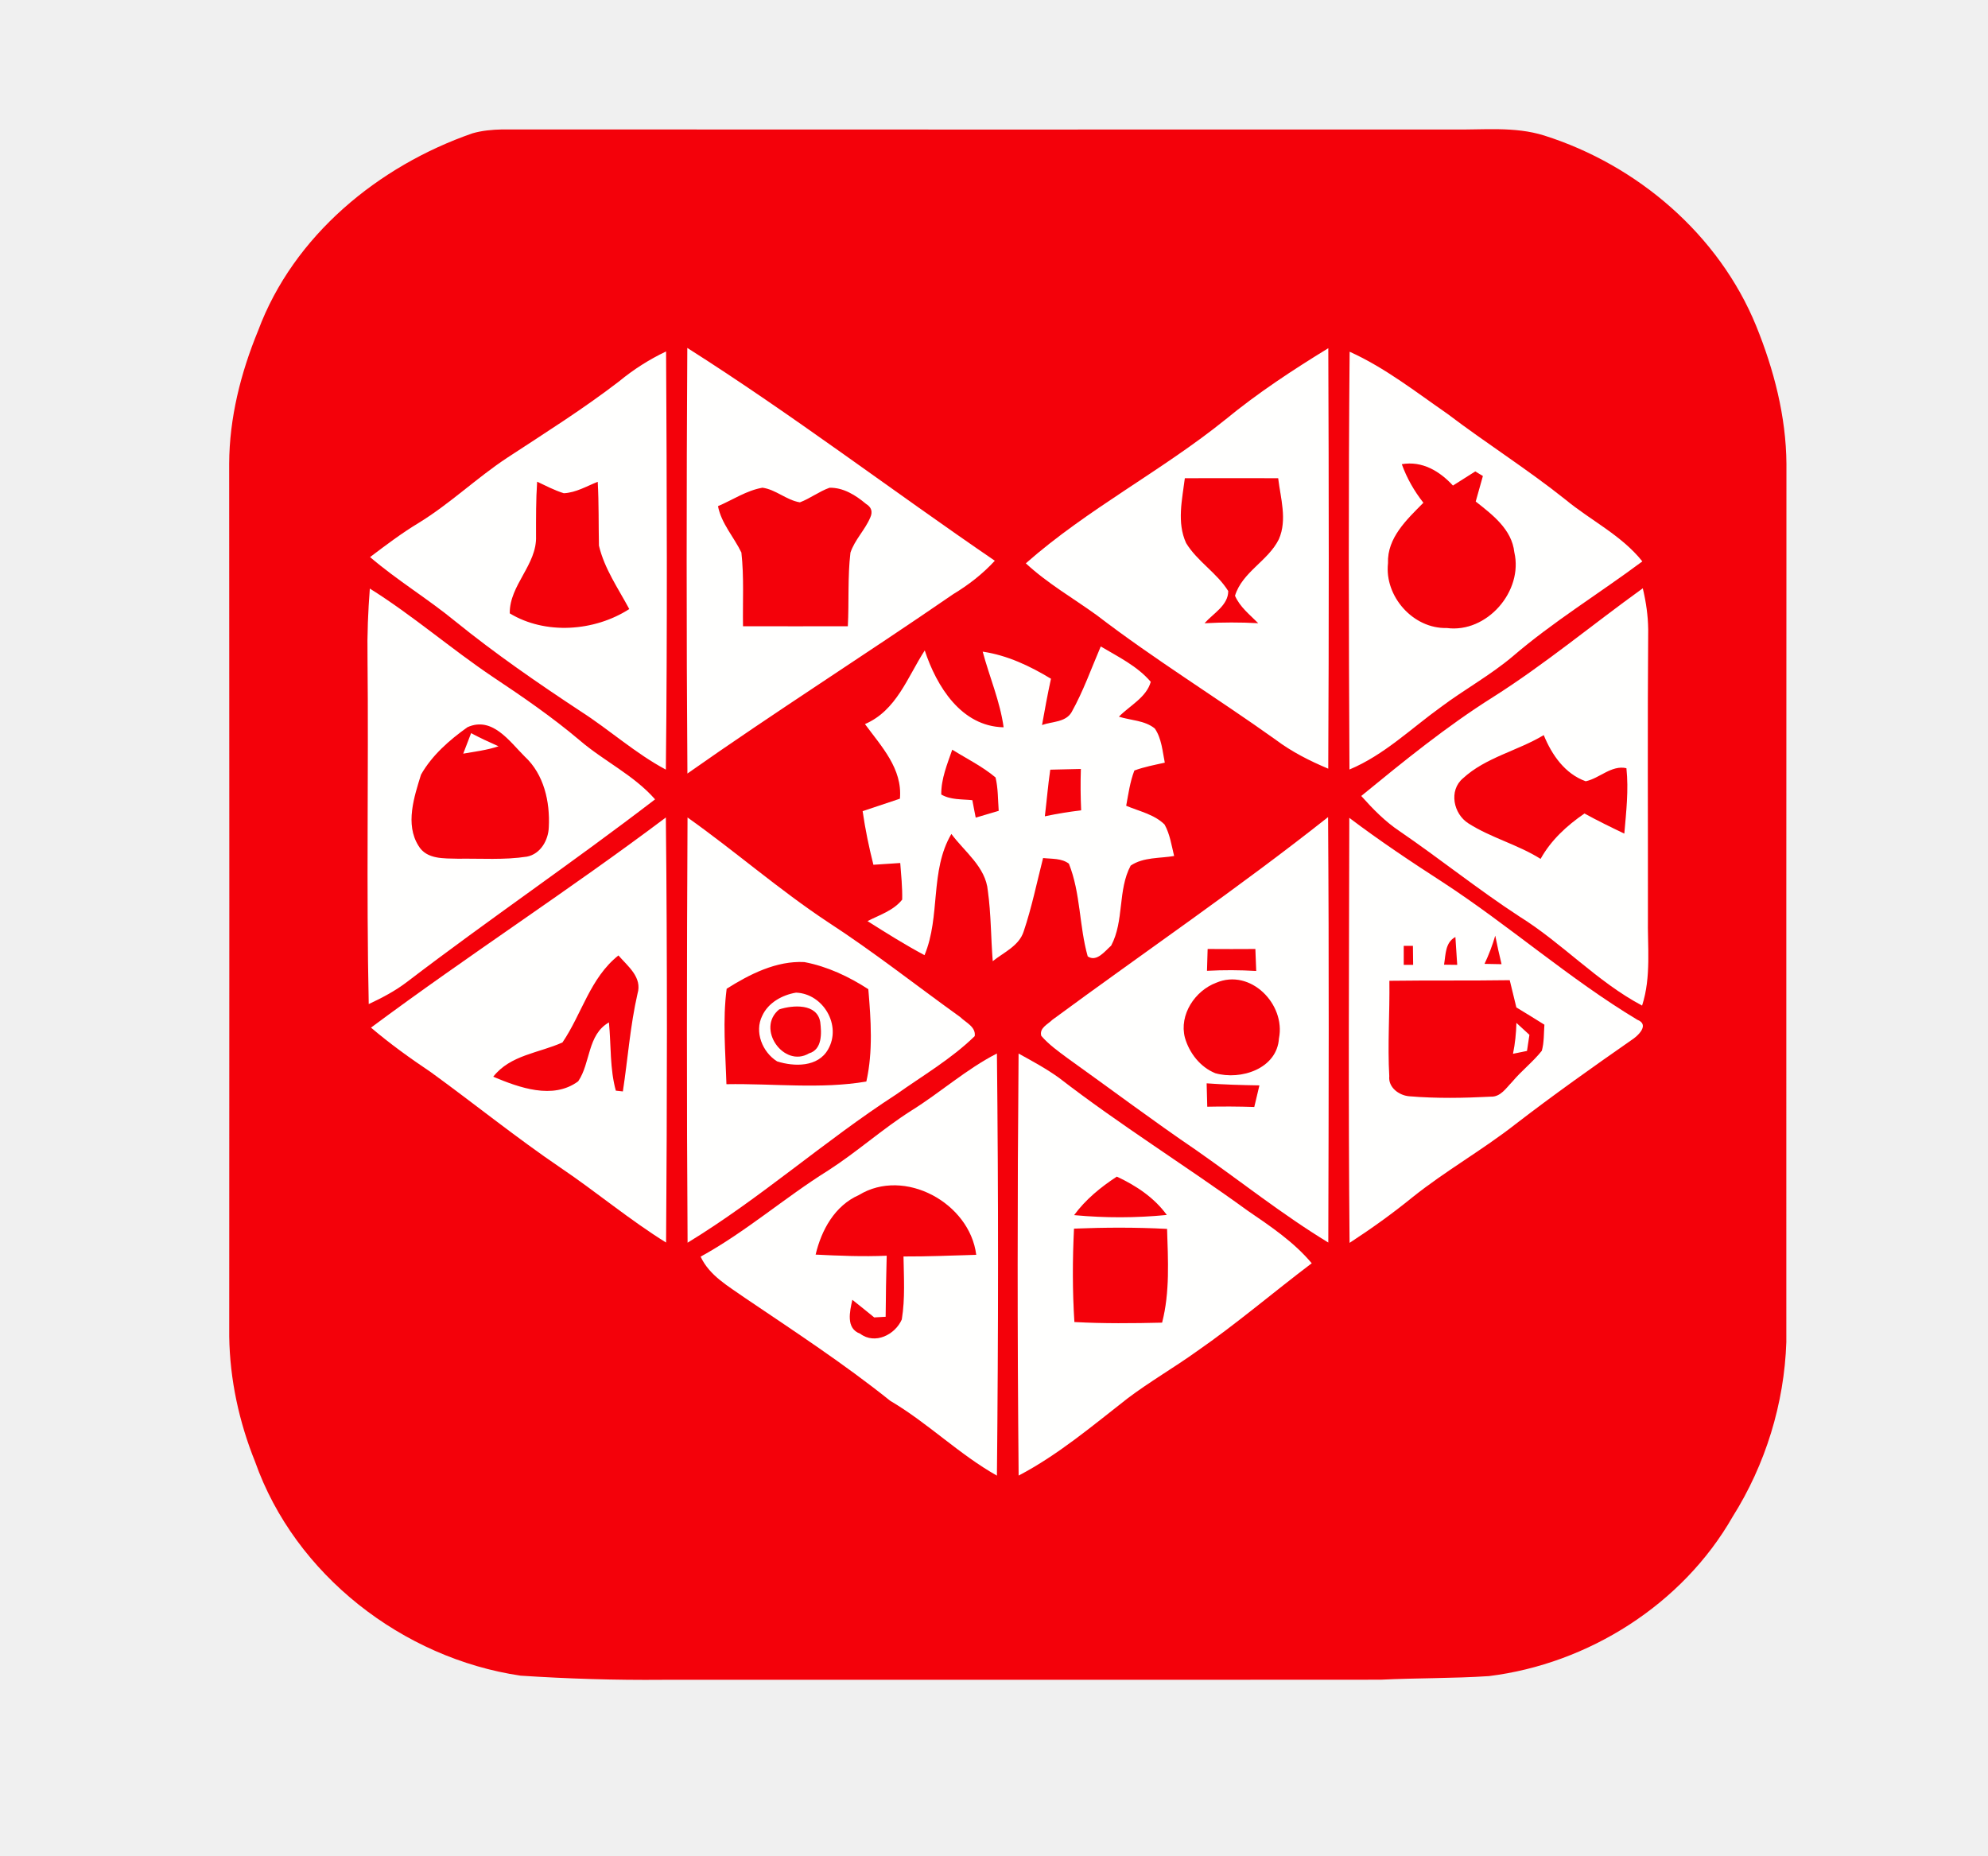
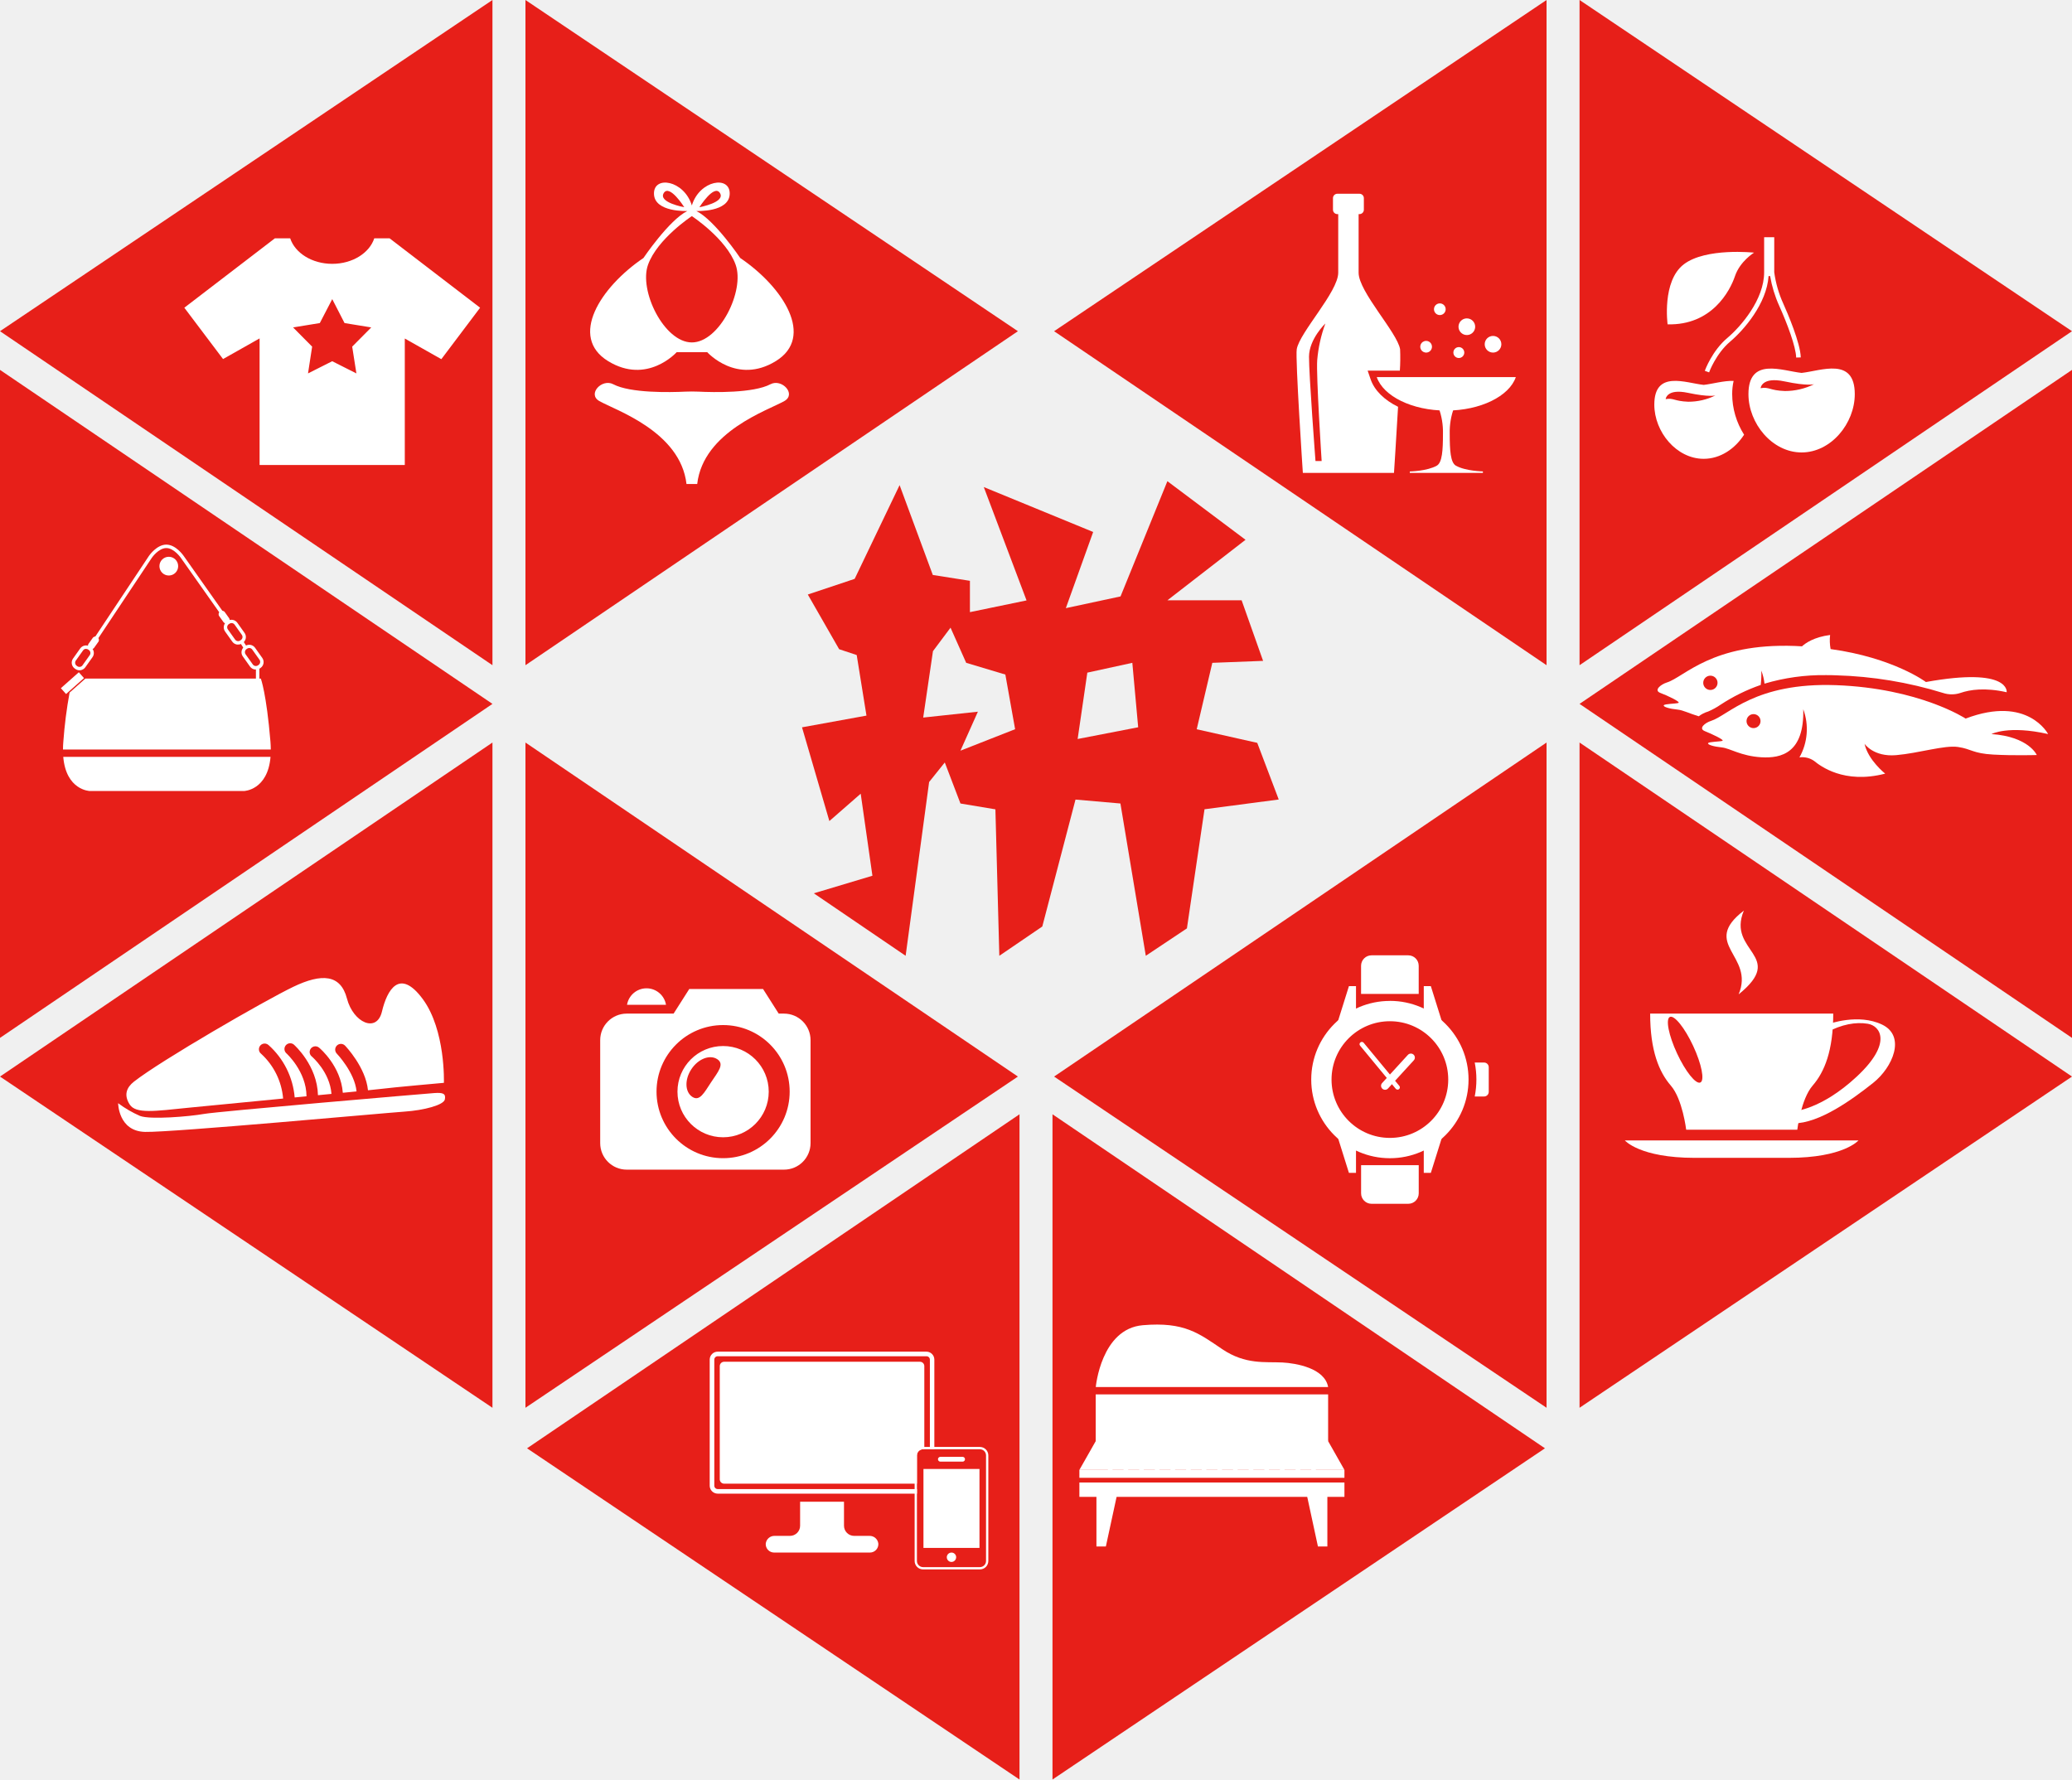
- <svg xmlns="http://www.w3.org/2000/svg" width="480" height="448" viewBox="0 0 360 336">
-   <g fill="#fffffe">
-     <path d="M124.46 63c19.07 12.1 37.05 25.81 55.69 38.54-2.19 2.39-4.77 4.39-7.54 6.06-15.94 10.98-32.3 21.33-48.13 32.48-.19-25.69-.17-51.38-.02-77.08m5.56 28.66c.62 3.17 2.88 5.57 4.24 8.4.49 4.42.22 8.89.29 13.34 6.33.02 12.66.01 18.98 0 .23-4.44-.05-8.9.47-13.32.78-2.34 2.64-4.11 3.59-6.36.48-1.05.22-1.87-.78-2.48-1.84-1.55-4.1-2.98-6.6-2.91-1.88.67-3.49 1.93-5.36 2.64-2.44-.4-4.35-2.32-6.78-2.65-2.89.5-5.39 2.21-8.05 3.34zm91.94-15.73c5.83-4.79 12.15-8.94 18.58-12.88.1 25.38.12 50.77-.01 76.15-3.36-1.41-6.64-3.07-9.56-5.27-10.7-7.64-21.93-14.52-32.37-22.53-4.29-3.1-8.93-5.76-12.84-9.39 11.2-9.87 24.61-16.72 36.2-26.08m-7.4 10.67c-.48 3.87-1.48 8.01.23 11.74 2.02 3.32 5.57 5.38 7.63 8.69 0 2.6-2.73 4.06-4.29 5.83 3.23-.18 6.47-.18 9.71-.01-1.52-1.54-3.32-2.93-4.2-4.97 1.32-4.31 6-6.29 7.94-10.23 1.55-3.53.31-7.41-.12-11.05-5.63-.01-11.27-.02-16.9 0zM112.12 69.05a40.82 40.82 0 0 1 8.5-5.41c.14 25.24.24 50.49-.04 75.73-5.51-2.94-10.15-7.16-15.39-10.53-7.8-5.14-15.49-10.45-22.75-16.33-4.98-4.09-10.53-7.43-15.43-11.63 2.86-2.16 5.72-4.33 8.79-6.18 5.67-3.47 10.48-8.13 16.02-11.79 6.85-4.49 13.8-8.86 20.3-13.86M97.27 87.23c-.22 3.28-.2 6.57-.2 9.86.19 5.18-4.82 8.84-4.76 13.98 6.47 3.92 15.36 3.27 21.64-.78-1.99-3.72-4.51-7.31-5.49-11.48-.08-3.85-.01-7.71-.22-11.56-2 .79-3.95 1.97-6.14 2.07-1.69-.52-3.25-1.35-4.83-2.09zM244.4 63.69c6.42 2.9 11.98 7.28 17.73 11.26 7.02 5.33 14.48 10.03 21.37 15.53 4.59 3.79 10.14 6.45 13.91 11.18-7.79 5.81-16.13 10.89-23.52 17.24-4.04 3.4-8.7 5.95-12.92 9.11-5.44 3.91-10.33 8.72-16.6 11.34-.14-25.22-.2-50.44.03-75.66m9.45 20.37c.91 2.53 2.25 4.87 3.91 6.98-2.97 3.01-6.59 6.34-6.41 10.95-.67 5.99 4.55 11.89 10.62 11.73 7.27.98 13.91-6.65 12.25-13.72-.45-4.15-3.96-6.79-6.99-9.18.42-1.54.87-3.08 1.3-4.62-.34-.21-1.03-.62-1.38-.83-1.35.85-2.7 1.71-4.04 2.56-2.41-2.61-5.57-4.51-9.26-3.87zM66.97 106.58c7.76 4.85 14.7 10.91 22.31 16.02 5.38 3.58 10.71 7.25 15.66 11.43 4.4 3.79 9.81 6.3 13.69 10.72-14.74 11.32-30.12 21.76-44.89 33.04-2.14 1.64-4.53 2.9-6.97 4.04-.45-20.94-.01-41.89-.22-62.83-.07-4.15.1-8.29.42-12.42m17.68 25.11c-3.25 2.31-6.43 5.09-8.41 8.59-1.25 4.03-2.9 8.98-.46 12.87 1.48 2.52 4.64 2.27 7.15 2.35 4.16-.06 8.38.26 12.51-.38 2.46-.49 3.87-3 3.94-5.36.23-4.57-.87-9.53-4.35-12.75-2.76-2.74-5.88-7.35-10.38-5.32zm185.69-5.44c9.46-5.99 18.07-13.19 27.15-19.72.58 2.44.95 4.93.98 7.45-.14 17.34-.03 34.68-.05 52.02-.1 5.37.63 10.89-1.06 16.1-8.16-4.33-14.43-11.29-22.24-16.15-7.43-4.85-14.35-10.42-21.67-15.43-2.63-1.75-4.85-4.03-6.95-6.38 7.69-6.29 15.42-12.59 23.84-17.89m-5.41 14.69c-2.62 2.2-1.74 6.44.98 8.16 4.1 2.62 8.94 3.83 13.07 6.43 1.89-3.4 4.77-6.04 7.95-8.22 2.36 1.3 4.78 2.48 7.21 3.64.34-3.93.8-7.9.38-11.84-2.72-.6-4.84 1.83-7.37 2.37-3.78-1.36-6.14-4.79-7.6-8.36-4.74 2.86-10.49 4.02-14.62 7.82zm-65.6-23.88c3.18 1.89 6.62 3.55 9.06 6.41-.79 2.83-3.81 4.31-5.77 6.31 2.15.68 4.69.66 6.5 2.14 1.24 1.8 1.39 4.1 1.81 6.19-1.85.41-3.72.76-5.51 1.42-.79 2.05-1.08 4.23-1.48 6.38 2.35 1 5.08 1.55 6.95 3.4.97 1.75 1.26 3.77 1.73 5.7-2.63.45-5.58.19-7.87 1.74-2.37 4.44-1.15 10.01-3.53 14.49-1.11.97-2.63 3.05-4.25 1.95-1.56-5.51-1.27-11.43-3.41-16.79-1.33-1.01-3.11-.84-4.67-1.02-1.13 4.43-2.05 8.94-3.51 13.28-.84 2.64-3.61 3.79-5.61 5.4-.34-4.26-.3-8.54-.89-12.78-.4-4.3-4.2-7.02-6.6-10.26-3.93 6.68-1.92 14.9-4.86 21.95-3.55-1.89-6.94-4.03-10.33-6.17 2.18-1.12 4.72-1.91 6.28-3.89.05-2.22-.18-4.43-.35-6.63-1.63.1-3.25.21-4.86.32-.81-3.2-1.48-6.44-1.95-9.71 2.25-.76 4.5-1.51 6.75-2.26.49-5.44-3.36-9.46-6.33-13.51 5.73-2.46 7.69-8.5 10.83-13.34 2.14 6.49 6.61 13.77 14.28 13.92-.65-4.72-2.57-9.12-3.79-13.7 4.46.66 8.54 2.59 12.37 4.91-.61 2.78-1.12 5.58-1.62 8.38 1.79-.65 4.27-.47 5.35-2.33 2.12-3.79 3.57-7.91 5.28-11.9m-28.88 26.81c1.69 1 3.74.83 5.63 1.03.21 1.05.39 2.11.61 3.16l4.16-1.23c-.15-2.01-.1-4.07-.57-6.04-2.39-2.01-5.21-3.39-7.84-5.03-.91 2.63-2.02 5.28-1.99 8.11m19.74-4.49c-.41 2.81-.64 5.63-.98 8.44 2.17-.46 4.36-.82 6.57-1.08-.11-2.5-.13-5-.05-7.49-1.85.05-3.7.09-5.54.13z" />
-     <path d="M85.31 132.76c1.62.87 3.29 1.63 4.97 2.38-2.07.71-4.26.95-6.4 1.34.47-1.24.95-2.48 1.43-3.72zm-18.13 53.33c17.53-13.05 35.93-24.91 53.4-38.06.27 25.66.23 51.33.04 76.98-6.64-4.12-12.62-9.16-19.09-13.53-8.07-5.48-15.66-11.63-23.56-17.36-3.73-2.5-7.37-5.12-10.79-8.03m34.68 2.68c-4.25 1.93-9.44 2.25-12.54 6.21 4.71 1.97 10.8 4.21 15.38.83 2.27-3.32 1.64-8.43 5.57-10.67.41 4.12.14 8.34 1.25 12.36.32.03.95.11 1.27.14.9-5.88 1.32-11.85 2.65-17.68.9-2.98-1.74-4.97-3.45-6.94-5.12 4.06-6.62 10.59-10.13 15.75zm22.64-40.74c8.62 6.11 16.6 13.11 25.43 18.95 8.25 5.36 15.97 11.46 23.96 17.2 1 .99 2.86 1.76 2.62 3.45-4.23 4.13-9.4 7.14-14.21 10.55-12.98 8.4-24.57 18.81-37.79 26.86-.17-25.67-.14-51.34-.01-77.01m7.09 31.02c-.75 5.73-.21 11.53-.04 17.28 8.43-.15 17 .93 25.33-.48 1.23-5.44.83-11.2.36-16.72-3.51-2.28-7.45-4.13-11.59-4.91-5.06-.26-9.9 2.2-14.06 4.83zm58.98 5.62c16.63-12.25 33.73-23.88 49.93-36.71.18 25.68.11 51.37.04 77.05-8.32-5.06-15.93-11.14-23.9-16.71-7.9-5.37-15.53-11.11-23.3-16.66-1.68-1.25-3.41-2.47-4.78-4.06-.4-1.43 1.18-2.08 2.01-2.91m28.12-12.82c-.05 1.31-.09 2.63-.12 3.95 2.97-.16 5.94-.15 8.91.03-.04-1.33-.1-2.66-.15-3.98-2.88.02-5.76.02-8.64 0m1.56 6.11c-3.85 1.44-6.75 5.79-5.68 9.94.8 2.79 2.77 5.33 5.5 6.44 4.61 1.32 11.18-.8 11.53-6.3 1.25-6.17-5.14-12.72-11.35-10.08m-1.74 18.22c.03 1.41.06 2.82.11 4.23 2.83-.06 5.67-.05 8.51.05.3-1.31.62-2.61.93-3.91-3.19-.05-6.37-.14-9.55-.37zm25.83-48.08c5.47 4.13 11.17 7.94 16.93 11.66 12.05 7.86 22.88 17.47 35.22 24.9 2.33.9.09 2.98-1.13 3.74-7.05 4.91-14.06 9.89-20.87 15.13-6.03 4.73-12.74 8.5-18.72 13.29-3.64 2.96-7.45 5.69-11.38 8.25-.25-25.66-.1-51.32-.05-76.97m17.16 26.59c.6.01 1.79.02 2.38.03-.1-1.68-.21-3.37-.33-5.04-1.87 1-1.74 3.21-2.05 5.01m7.33-.15c.77.02 2.31.04 3.08.06-.42-1.72-.8-3.43-1.14-5.16-.51 1.75-1.16 3.46-1.94 5.1m-14.63-3.26v3.44h1.7c-.02-1.15-.04-2.3-.04-3.44h-1.66m-2.6 6.33c.08 5.76-.34 11.52-.02 17.27-.22 2.04 1.79 3.51 3.65 3.64 4.89.41 9.82.32 14.71.07 1.8.08 2.8-1.57 3.91-2.7 1.66-1.99 3.74-3.58 5.35-5.61.43-1.54.35-3.15.47-4.72-1.69-1.06-3.38-2.1-5.08-3.13-.41-1.64-.81-3.29-1.2-4.93-7.26.11-14.53.01-21.79.11z" />
-     <path d="M144.15 179.75c4.93.18 8.31 5.95 5.8 10.29-1.82 3.23-6.14 3.15-9.23 2.16-2.66-1.66-4.15-5.34-2.69-8.26 1.09-2.38 3.63-3.77 6.12-4.19m-3.05 3.04c-4.25 3.47.85 10.66 5.4 7.96 2.42-.7 2.29-3.68 2.03-5.69-.59-3.39-4.95-3.07-7.43-2.27zm132.88 8.04c.38-1.84.57-3.72.62-5.6l2.36 2.16c-.15.97-.3 1.95-.44 2.92-.63.13-1.9.39-2.54.52zm-108.99 10.31c5.3-3.29 9.97-7.52 15.54-10.37.28 25.48.26 50.97 0 76.45-6.88-3.88-12.51-9.54-19.32-13.55-8.4-6.73-17.4-12.61-26.3-18.63-2.98-2.11-6.44-4.02-8.04-7.48 8.18-4.48 15.22-10.69 23.11-15.61 5.2-3.34 9.8-7.5 15.01-10.81m-9.46 15.27c-4.37 1.93-6.77 6.32-7.83 10.78 4.28.21 8.58.39 12.87.2-.11 3.69-.15 7.37-.19 11.06l-2.07.12c-1.31-1.07-2.63-2.14-3.96-3.19-.45 2.06-1.23 5.18 1.41 6.13 2.66 2.03 6.33.2 7.54-2.57.62-3.77.37-7.61.31-11.41 4.39.02 8.78-.18 13.17-.3-1.17-9.38-12.99-15.88-21.25-10.82zm28.92-25.63c2.5 1.38 5.03 2.74 7.35 4.42 11.01 8.51 22.85 15.84 34.1 24.01 4.15 2.84 8.38 5.66 11.64 9.55-6.97 5.27-13.61 10.96-20.8 15.94-4.11 2.95-8.51 5.48-12.55 8.53-6.36 4.96-12.56 10.22-19.73 13.98-.24-25.47-.23-50.96-.01-76.43m17.79 22.29c-2.92 1.91-5.65 4.14-7.73 6.97 5.58.53 11.2.52 16.78-.03-2.3-3.16-5.56-5.31-9.05-6.94m-7.75 9.42c-.28 5.64-.29 11.28.07 16.91 5.29.29 10.58.24 15.88.11 1.43-5.56 1.07-11.3.9-16.97-5.61-.3-11.24-.28-16.85-.05z" />
-   </g>
-   <g fill="#f4010a">
-     <path d="M85.57 24.14c1.74-.5 3.56-.66 5.36-.7 57.36.04 114.71.01 172.07.01 5.54.1 11.25-.6 16.63 1.09 16.88 5.34 31.63 17.95 38.38 34.46 3.22 7.93 5.42 16.39 5.49 24.98-.04 53.02-.01 106.03-.02 159.05-.37 11.14-3.78 22.2-9.73 31.64-9.06 15.85-26.1 26.63-44.14 28.85-6.53.43-13.08.33-19.61.65-43.33.04-86.66-.01-130 .02-8.58.08-17.17-.19-25.73-.75-21.33-3.15-40.85-18.25-48.08-38.75-2.9-7.19-4.57-14.9-4.68-22.66.02-52.68.03-105.37-.01-158.05.03-8.29 2.1-16.47 5.24-24.1 6.41-17.22 21.79-29.83 38.83-35.74M124.46 63c-.15 25.7-.17 51.39.02 77.08 15.83-11.15 32.19-21.5 48.13-32.48 2.77-1.67 5.35-3.67 7.54-6.06C161.51 88.81 143.53 75.1 124.46 63m97.5 12.93c-11.59 9.36-25 16.21-36.2 26.08 3.91 3.63 8.55 6.29 12.84 9.39 10.44 8.01 21.67 14.89 32.37 22.53 2.92 2.2 6.2 3.86 9.56 5.27.13-25.38.11-50.77.01-76.15-6.43 3.94-12.75 8.09-18.58 12.88m-109.84-6.88c-6.5 5-13.45 9.37-20.3 13.86-5.54 3.66-10.35 8.32-16.02 11.79-3.07 1.85-5.93 4.02-8.79 6.18 4.9 4.2 10.45 7.54 15.43 11.63 7.26 5.88 14.95 11.19 22.75 16.33 5.24 3.37 9.88 7.59 15.39 10.53.28-25.24.18-50.49.04-75.73a40.82 40.82 0 0 0-8.5 5.41m132.28-5.36c-.23 25.22-.17 50.44-.03 75.66 6.27-2.62 11.16-7.43 16.6-11.34 4.22-3.16 8.88-5.71 12.92-9.11 7.39-6.35 15.73-11.43 23.52-17.24-3.77-4.73-9.32-7.39-13.91-11.18-6.89-5.5-14.35-10.2-21.37-15.53-5.75-3.98-11.31-8.36-17.73-11.26M66.97 106.58c-.32 4.13-.49 8.27-.42 12.42.21 20.94-.23 41.89.22 62.83 2.44-1.14 4.83-2.4 6.97-4.04 14.77-11.28 30.15-21.72 44.89-33.04-3.88-4.42-9.29-6.93-13.69-10.72-4.95-4.18-10.28-7.85-15.66-11.43-7.61-5.11-14.55-11.17-22.31-16.02m203.37 19.67c-8.42 5.3-16.15 11.6-23.84 17.89 2.1 2.35 4.32 4.63 6.95 6.38 7.32 5.01 14.24 10.58 21.67 15.43 7.81 4.86 14.08 11.82 22.24 16.15 1.69-5.21.96-10.73 1.06-16.1.02-17.34-.09-34.68.05-52.02-.03-2.52-.4-5.01-.98-7.45-9.08 6.53-17.69 13.73-27.15 19.72m-71.01-9.19c-1.71 3.99-3.16 8.11-5.28 11.9-1.08 1.86-3.56 1.68-5.35 2.33.5-2.8 1.01-5.6 1.62-8.38-3.83-2.32-7.91-4.25-12.37-4.91 1.22 4.58 3.14 8.98 3.79 13.7-7.67-.15-12.14-7.43-14.28-13.92-3.14 4.84-5.1 10.88-10.83 13.34 2.97 4.05 6.82 8.07 6.33 13.51-2.25.75-4.5 1.5-6.75 2.26.47 3.27 1.14 6.51 1.95 9.71 1.61-.11 3.23-.22 4.86-.32.17 2.2.4 4.41.35 6.63-1.56 1.98-4.1 2.77-6.28 3.89 3.39 2.14 6.78 4.28 10.33 6.17 2.94-7.05.93-15.27 4.86-21.95 2.4 3.24 6.2 5.96 6.6 10.26.59 4.24.55 8.52.89 12.78 2-1.61 4.77-2.76 5.61-5.4 1.46-4.34 2.38-8.85 3.51-13.28 1.56.18 3.34.01 4.67 1.02 2.14 5.36 1.85 11.28 3.41 16.79 1.62 1.1 3.14-.98 4.25-1.95 2.38-4.48 1.16-10.05 3.53-14.49 2.29-1.55 5.24-1.29 7.87-1.74-.47-1.93-.76-3.95-1.73-5.7-1.87-1.85-4.6-2.4-6.95-3.4.4-2.15.69-4.33 1.48-6.38 1.79-.66 3.66-1.01 5.51-1.42-.42-2.09-.57-4.39-1.81-6.19-1.81-1.48-4.35-1.46-6.5-2.14 1.96-2 4.98-3.48 5.77-6.31-2.44-2.86-5.88-4.52-9.06-6.41M67.18 186.09c3.42 2.91 7.06 5.53 10.79 8.03 7.9 5.73 15.49 11.88 23.56 17.36 6.47 4.37 12.45 9.41 19.09 13.53.19-25.65.23-51.32-.04-76.98-17.47 13.15-35.87 25.01-53.4 38.06m57.32-38.06c-.13 25.67-.16 51.34.01 77.01 13.22-8.05 24.81-18.46 37.79-26.86 4.81-3.41 9.98-6.42 14.21-10.55.24-1.69-1.62-2.46-2.62-3.45-7.99-5.74-15.71-11.84-23.96-17.2-8.83-5.84-16.81-12.84-25.43-18.95m66.07 36.64c-.83.83-2.41 1.48-2.01 2.91 1.37 1.59 3.1 2.81 4.78 4.06 7.77 5.55 15.4 11.29 23.3 16.66 7.97 5.57 15.58 11.65 23.9 16.71.07-25.68.14-51.37-.04-77.05-16.2 12.83-33.3 24.46-49.93 36.71m53.77-36.57c-.05 25.65-.2 51.31.05 76.97 3.93-2.56 7.74-5.29 11.38-8.25 5.98-4.79 12.69-8.56 18.72-13.29 6.81-5.24 13.82-10.22 20.87-15.13 1.22-.76 3.46-2.84 1.13-3.74-12.34-7.43-23.17-17.04-35.22-24.9-5.76-3.72-11.46-7.53-16.93-11.66m-79.35 53.04c-5.21 3.31-9.81 7.47-15.01 10.81-7.89 4.92-14.93 11.13-23.11 15.61 1.6 3.46 5.06 5.37 8.04 7.48 8.9 6.02 17.9 11.9 26.3 18.63 6.81 4.01 12.44 9.67 19.32 13.55.26-25.48.28-50.97 0-76.45-5.57 2.85-10.24 7.08-15.54 10.37m19.46-10.36c-.22 25.47-.23 50.96.01 76.43 7.17-3.76 13.37-9.02 19.73-13.98 4.04-3.05 8.44-5.58 12.55-8.53 7.19-4.98 13.83-10.67 20.8-15.94-3.26-3.89-7.49-6.71-11.64-9.55-11.25-8.17-23.09-15.5-34.1-24.01-2.32-1.68-4.85-3.04-7.35-4.42z" />
-     <path d="M253.85 84.06c3.69-.64 6.85 1.26 9.26 3.87 1.34-.85 2.69-1.71 4.04-2.56.35.21 1.04.62 1.38.83-.43 1.54-.88 3.08-1.3 4.62 3.03 2.39 6.54 5.03 6.99 9.18 1.66 7.07-4.98 14.7-12.25 13.72-6.07.16-11.29-5.74-10.62-11.73-.18-4.61 3.44-7.94 6.41-10.95-1.66-2.11-3-4.45-3.91-6.98zm-39.29 2.54c5.63-.02 11.27-.01 16.9 0 .43 3.64 1.67 7.52.12 11.05-1.94 3.94-6.62 5.92-7.94 10.23.88 2.04 2.68 3.43 4.2 4.97-3.24-.17-6.48-.17-9.71.01 1.56-1.77 4.29-3.23 4.29-5.83-2.06-3.31-5.61-5.37-7.63-8.69-1.71-3.73-.71-7.87-.23-11.74zm-117.29.63c1.58.74 3.14 1.57 4.83 2.09 2.19-.1 4.14-1.28 6.14-2.07.21 3.85.14 7.71.22 11.56.98 4.17 3.5 7.76 5.49 11.48-6.28 4.05-15.17 4.7-21.64.78-.06-5.14 4.95-8.8 4.76-13.98 0-3.29-.02-6.58.2-9.86zm32.75 4.43c2.66-1.13 5.16-2.84 8.05-3.34 2.43.33 4.34 2.25 6.78 2.65 1.87-.71 3.48-1.97 5.36-2.64 2.5-.07 4.76 1.36 6.6 2.91 1 .61 1.26 1.43.78 2.48-.95 2.25-2.81 4.02-3.59 6.36-.52 4.42-.24 8.88-.47 13.32-6.32.01-12.65.02-18.98 0-.07-4.45.2-8.92-.29-13.34-1.36-2.83-3.62-5.23-4.24-8.4zm-45.37 40.03c4.5-2.03 7.62 2.58 10.38 5.32 3.48 3.22 4.58 8.18 4.35 12.75-.07 2.36-1.48 4.87-3.94 5.36-4.13.64-8.35.32-12.51.38-2.51-.08-5.67.17-7.15-2.35-2.44-3.89-.79-8.84.46-12.87 1.98-3.5 5.16-6.28 8.41-8.59m.66 1.07c-.48 1.24-.96 2.48-1.43 3.72 2.14-.39 4.33-.63 6.4-1.34-1.68-.75-3.35-1.51-4.97-2.38zm179.62 8.18c4.13-3.8 9.88-4.96 14.62-7.82 1.46 3.57 3.82 7 7.6 8.36 2.53-.54 4.65-2.97 7.37-2.37.42 3.94-.04 7.91-.38 11.84-2.43-1.16-4.85-2.34-7.21-3.64-3.18 2.18-6.06 4.82-7.95 8.22-4.13-2.6-8.97-3.81-13.07-6.43-2.72-1.72-3.6-5.96-.98-8.16zm-94.48 2.93c-.03-2.83 1.08-5.48 1.99-8.11 2.63 1.64 5.45 3.02 7.84 5.03.47 1.97.42 4.03.57 6.04l-4.16 1.23c-.22-1.05-.4-2.11-.61-3.16-1.89-.2-3.94-.03-5.63-1.03zm19.74-4.49c1.84-.04 3.69-.08 5.54-.13-.08 2.49-.06 4.99.05 7.49-2.21.26-4.4.62-6.57 1.08.34-2.81.57-5.63.98-8.44zm71.31 35.31c.31-1.8.18-4.01 2.05-5.01.12 1.67.23 3.36.33 5.04-.59-.01-1.78-.02-2.38-.03zm7.33-.15c.78-1.64 1.43-3.35 1.94-5.1.34 1.73.72 3.44 1.14 5.16-.77-.02-2.31-.04-3.08-.06zm-14.63-3.26h1.66c0 1.14.02 2.29.04 3.44h-1.7v-3.44zm-35.51.57c2.88.02 5.76.02 8.64 0 .05 1.32.11 2.65.15 3.98-2.97-.18-5.94-.19-8.91-.03.03-1.32.07-2.64.12-3.95zm-116.83 16.92c3.51-5.16 5.01-11.69 10.13-15.75 1.71 1.97 4.35 3.96 3.45 6.94-1.33 5.83-1.75 11.8-2.65 17.68-.32-.03-.95-.11-1.27-.14-1.11-4.02-.84-8.24-1.25-12.36-3.93 2.24-3.3 7.35-5.57 10.67-4.58 3.38-10.67 1.14-15.38-.83 3.1-3.96 8.29-4.28 12.54-6.21zm29.73-9.72c4.16-2.63 9-5.09 14.06-4.83 4.14.78 8.08 2.63 11.59 4.91.47 5.52.87 11.28-.36 16.72-8.33 1.41-16.9.33-25.33.48-.17-5.75-.71-11.55.04-17.28m12.56.7c-2.49.42-5.03 1.81-6.12 4.19-1.46 2.92.03 6.6 2.69 8.26 3.09.99 7.41 1.07 9.23-2.16 2.51-4.34-.87-10.11-5.8-10.29zm107.45-2.14c7.26-.1 14.53 0 21.79-.11.39 1.64.79 3.29 1.2 4.93 1.7 1.03 3.39 2.07 5.08 3.13-.12 1.57-.04 3.18-.47 4.72-1.61 2.03-3.69 3.62-5.35 5.61-1.11 1.13-2.11 2.78-3.91 2.7-4.89.25-9.82.34-14.71-.07-1.86-.13-3.87-1.6-3.65-3.64-.32-5.75.1-11.51.02-17.27m22.38 13.22c.64-.13 1.91-.39 2.54-.52.14-.97.29-1.95.44-2.92l-2.36-2.16c-.05 1.88-.24 3.76-.62 5.6zm-53.73-12.87c6.21-2.64 12.6 3.91 11.35 10.08-.35 5.5-6.92 7.62-11.53 6.3-2.73-1.11-4.7-3.65-5.5-6.44-1.07-4.15 1.83-8.5 5.68-9.94z" />
-     <path d="M141.1 182.79c2.48-.8 6.84-1.12 7.43 2.27.26 2.01.39 4.99-2.03 5.69-4.55 2.7-9.65-4.49-5.4-7.96zm77.41 13.39c3.18.23 6.36.32 9.55.37-.31 1.3-.63 2.6-.93 3.91-2.84-.1-5.68-.11-8.51-.05-.05-1.41-.08-2.82-.11-4.23zm-16.27 16.89c3.49 1.63 6.75 3.78 9.05 6.94-5.58.55-11.2.56-16.78.03 2.08-2.83 4.81-5.06 7.73-6.97zm-46.71 3.34c8.26-5.06 20.08 1.44 21.25 10.82-4.39.12-8.78.32-13.17.3.06 3.8.31 7.64-.31 11.41-1.21 2.77-4.88 4.6-7.54 2.57-2.64-.95-1.86-4.07-1.41-6.13 1.33 1.05 2.65 2.12 3.96 3.19l2.07-.12c.04-3.69.08-7.37.19-11.06-4.29.19-8.59.01-12.87-.2 1.06-4.46 3.46-8.85 7.83-10.78zm38.96 6.08c5.61-.23 11.24-.25 16.85.05.17 5.67.53 11.41-.9 16.97-5.3.13-10.59.18-15.88-.11-.36-5.63-.35-11.27-.07-16.91z" />
-   </g>
+ <svg xmlns="http://www.w3.org/2000/svg" viewBox="0 0 793.7 681.76">
+   <defs>
+     <style>.a{fill:#e71f19}.b{fill:#fff}</style>
+   </defs>
+   <path class="a" d="M390.53 426.9 201.89 554.87l188.64 126.89V426.9zm12.64 0 188.64 127.97-188.64 126.89V426.9zM188.64 269.67 0 141.71v255.92l188.64-127.96zm0 14.81L0 412.45l188.64 126.89V284.48zm0-29.63L0 126.89 188.64 0v254.85zm12.64 29.63 188.64 127.97-188.64 126.89V284.48zm0-29.63 188.64-127.96L201.28 0v254.85zm391.14 29.63L403.78 412.45l188.64 126.89V284.48zm0-29.63L403.78 126.89 592.42 0v254.85zm12.64 14.82L793.7 141.71v255.92L605.06 269.67zm0 14.81L793.7 412.45 605.06 539.34V284.48zm0-29.63L793.7 126.89 605.06 0v254.85z" />
+   <path class="b" d="M45.25 422.65s.07 10.76 10.33 11 91.79-7.26 99.33-7.77 15.09-2.53 15.5-4.69-.59-2.67-4.07-2.42-82.63 7-88.24 8-20.55 2.25-24.45.77a42 42 0 0 1-8.4-4.89z" />
+   <path class="b" d="M161.91 382.71c-8.86-11.94-13.62-3.51-15.6 4.84s-11 4.25-13.41-5-9.6-9.75-20.58-4.47-50.62 28.16-61 36.31c-2.81 2.21-4 5.07-1.65 8.74s9.56 2.58 22.53 1.26c6-.61 21.19-2.07 36.25-3.52a26.17 26.17 0 0 0-8.36-17.09 2.2 2.2 0 1 1 2.79-3.39 30.29 30.29 0 0 1 10 20.06l4.53-.44c-.05-9.58-7.71-16.48-7.79-16.55a2.2 2.2 0 0 1 2.9-3.3c.39.34 9 8.07 9.28 19.43l5.17-.5c-.62-8.41-7.41-14.22-7.48-14.28a2.2 2.2 0 1 1 2.83-3.36c.34.29 8.22 7 9 17.21l5.26-.52c-.7-7.3-7.53-14.45-7.6-14.52a2.2 2.2 0 0 1 3.16-3.06c.34.35 7.94 8.32 8.82 17.14 2.44-.24 4.12-.42 4.76-.5 4.54-.59 24.32-2.35 24.32-2.35s.7-20.2-8.13-32.14zm132.56 35.51a17.48 17.48 0 1 1-17.48-17.47 17.48 17.48 0 0 1 17.48 17.47zm-29.62-8.62c-2.65 4-2.5 8.74.34 10.62s4.56-1.61 7.21-5.6 5.22-6.92 2.38-8.81-7.28-.21-9.93 3.79zm-9.73-24.65a7.57 7.57 0 0 0-14.93 0z" />
+   <path class="b" d="M300.34 388.33h-2.05l-6-9.43h-28.26l-6 9.43h-18a10.17 10.17 0 0 0-10.12 10.17v39.45a10.16 10.16 0 0 0 10.16 10.16h60.25a10.16 10.16 0 0 0 10.17-10.16V398.5a10.17 10.17 0 0 0-10.15-10.17zm-23.35 55.39a25.5 25.5 0 1 1 25.5-25.5 25.5 25.5 0 0 1-25.5 25.5zM24.23 289.97c1.08 12.81 10.14 13.08 10.14 13.08h59.12s9.06-.27 10.14-13.08zm6.21-33.17a2.75 2.75 0 0 1-1.58-.51l-.24-.17a2.74 2.74 0 0 1-.64-3.82l2.76-3.89a2.76 2.76 0 0 1 1.78-1.11 2.69 2.69 0 0 1 2 .47l.24.17a2.68 2.68 0 0 1 1.15 1.77 2.71 2.71 0 0 1-.47 2.05l-2.76 3.89a2.76 2.76 0 0 1-1.77 1.11 2.38 2.38 0 0 1-.47.04zm2.54-8.2h-.24a1.38 1.38 0 0 0-.92.58l-2.77 3.89a1.43 1.43 0 0 0 .33 2l.24.17a1.43 1.43 0 0 0 1.06.24 1.38 1.38 0 0 0 .92-.58l2.77-3.89a1.38 1.38 0 0 0 .24-1.06 1.41 1.41 0 0 0-.58-.92l-.23-.17a1.45 1.45 0 0 0-.82-.26z" />
+   <rect class="b" x="58.58" y="498.04" width="2.62" height="5.27" rx="1.23" transform="rotate(35.39 446.525 335.714)" />
+   <path class="b" d="M91.22 246.93a2.49 2.49 0 0 1-.47 0 2.68 2.68 0 0 1-1.77-1.11l-2.77-3.89a2.76 2.76 0 0 1 .64-3.82l.24-.17a2.76 2.76 0 0 1 3.82.64l2.77 3.9a2.73 2.73 0 0 1-.64 3.81l-.24.17a2.68 2.68 0 0 1-1.58.47zm-2.54-8.22a1.39 1.39 0 0 0-.82.27l-.24.16a1.43 1.43 0 0 0-.33 2l2.76 3.88a1.42 1.42 0 0 0 2 .34l.24-.17a1.41 1.41 0 0 0 .33-2l-2.76-3.89a1.43 1.43 0 0 0-1.18-.59zm9.33 17.77a2.38 2.38 0 0 1-.46 0 2.72 2.72 0 0 1-1.78-1.11l-2.76-3.89a2.66 2.66 0 0 1-.47-2 2.72 2.72 0 0 1 1.11-1.78l.24-.17a2.73 2.73 0 0 1 3.82.65l2.76 3.89a2.73 2.73 0 0 1-.64 3.81l-.24.17a2.68 2.68 0 0 1-1.58.43zm-2.54-8.22a1.39 1.39 0 0 0-.82.27l-.24.17a1.37 1.37 0 0 0-.57.92 1.39 1.39 0 0 0 .24 1.06l2.77 3.89a1.41 1.41 0 0 0 .92.57 1.43 1.43 0 0 0 1.06-.24l.24-.17a1.43 1.43 0 0 0 .57-.92 1.39 1.39 0 0 0-.24-1.06l-2.77-3.89a1.45 1.45 0 0 0-.92-.58z" />
+   <path class="b" d="m87.419 238.535-.114.081a1.22 1.22 0 0 1-1.702-.283l-1.64-2.294a1.23 1.23 0 0 1 .286-1.716l.138-.1a1.23 1.23 0 0 1 1.716.286l1.634 2.287a1.23 1.23 0 0 1-.318 1.739zM68.25 216.9a3.59 3.59 0 1 1-3.59-3.59 3.59 3.59 0 0 1 3.59 3.59zm23.699 29.287 1.11-.715 1.51 2.345-1.11.715zm6.081 9.523h1.32v4.71h-1.32z" />
+   <path class="b" d="m37.44 244.84-1.09-.73 20.73-31.17c.12-.18 3-4.29 6.63-4.29s6.5 4.11 6.62 4.29l15.89 22.53-1.07.76-15.9-22.54s-2.57-3.72-5.54-3.72-5.51 3.67-5.54 3.71zm66.16 39.31c-1.54-18.55-3.69-24.18-3.69-24.18h-67.2l-6.06 5.38a174.87 174.87 0 0 0-2.39 18.8c-.09 1-.13 2-.13 3h79.6c-.01-.97-.05-1.96-.13-3zm-80.282-20.494 6.872-6.102 1.986 2.236-6.873 6.102zM183.91 117.89l-14.85 19.71-14-7.91v48.46H99.44v-48.5l-14 7.91-14.83-19.67L105.3 91.3h5.86c1.84 5.62 8.35 9.78 16.11 9.78s14.26-4.16 16.1-9.78h5.86zm-61.4 5.88-10.24 1.67 7.3 7.36-1.58 10.26 9.27-4.67 9.26 4.67-1.61-10.26 7.3-7.36-10.23-1.67-4.71-9.17zm172.61 23.44c-6.53 3.44-21.69 3.12-27.64 2.83-1.64-.07-3.28-.07-4.93 0-5.95.29-21.11.61-27.64-2.83-4.32-2.29-10 3.75-5.35 6.43 6.18 3.52 31.06 11.65 33.41 31.79h4.1c2.34-20.14 27.23-28.27 33.4-31.79 4.69-2.68-1.02-8.72-5.35-6.43zm-11.57-48.37s-9.78-14.52-16.81-18c0 0 12.6.58 12.78-6.56s-11.54-5.31-14.5 4.43c-3-9.74-14.69-11.57-14.51-4.43s12.78 6.56 12.78 6.56c-7 3.46-16.81 18-16.81 18-16.63 11.28-28.57 30.26-13.57 39.49s26.3-3.41 26.3-3.41h11.7s11.35 12.64 26.3 3.41 2.97-28.21-13.66-39.49zm-7.76-24.87c2.18 3.58-7.88 5.42-7.88 5.42s5.68-9.01 7.88-5.42zm-21.54 0c2.2-3.59 7.87 5.42 7.87 5.42s-10.06-1.79-7.87-5.42zm10.77 57.22c-10.59 0-20.37-19.82-16.78-29.78s16.78-18.61 16.78-18.61 13.18 8.64 16.77 18.61-6.19 29.78-16.77 29.78zm262.36 13.29c2.53 7.31 13.53 12.82 26.63 12.82s24.13-5.51 26.64-12.82z" />
+   <path class="b" d="M557.7 178.41c-2.09-1.18-2.37-5.91-2.37-12.23a26.84 26.84 0 0 1 1.7-10.11l-3-.43-3 .43a26.71 26.71 0 0 1 1.71 10.11c0 6.32-.28 11.05-2.37 12.23-3.7 2.09-10.33 2.22-10.33 2.22v.55h28v-.58s-6.65-.1-10.34-2.19zM504.57 138c-.44 5.6 1.7 38.62 1.7 38.62h-2.36s-2.53-33.24-2.48-40 6.27-12.69 6.27-12.69a53.34 53.34 0 0 0-3.13 14.07zm20.45 7.29-1.13-3.3h12.34a74.24 74.24 0 0 0 .09-8.2c-1.1-6.45-15.89-22-15.89-29.31V82.03h.33a1.68 1.68 0 0 0 1.68-1.68v-4.44a1.68 1.68 0 0 0-1.68-1.68h-8.47a1.68 1.68 0 0 0-1.68 1.68v4.44a1.68 1.68 0 0 0 1.68 1.68h.33v22.45c0 7.33-14.79 22.86-15.89 29.31-.59 3.47 2.34 47.39 2.34 47.39h34.91s.86-12.94 1.56-25.33c-5.23-2.56-9.04-6.25-10.52-10.56zm23.51-12.46a2.24 2.24 0 1 1-2.24-2.23 2.24 2.24 0 0 1 2.24 2.23zm5.25-14.36a2.24 2.24 0 1 1-2.24-2.24 2.24 2.24 0 0 1 2.24 2.24zm7.13 16.6a2.09 2.09 0 1 1-2.09-2.09 2.09 2.09 0 0 1 2.09 2.09zm4.17-9.9a3.19 3.19 0 1 1-3.18-3.19 3.18 3.18 0 0 1 3.18 3.19zm10.03 6.72a3.19 3.19 0 1 1-3.2-3.19 3.18 3.18 0 0 1 3.2 3.19zM333.06 588.42h-5.88a3.89 3.89 0 0 1-3.88-3.89v-9.19h-16.81v9.19a3.89 3.89 0 0 1-3.89 3.89h-5.88a3.34 3.34 0 0 0-3.4 3 3.22 3.22 0 0 0 3.22 3.39h36.7a3.22 3.22 0 0 0 3.22-3.39 3.34 3.34 0 0 0-3.4-3zm21.85-70.58h-80a3.06 3.06 0 0 0-3.05 3v48.35a3.06 3.06 0 0 0 3.05 3.05h76.34v-1.76h-76.34a1.29 1.29 0 0 1-1.29-1.29v-48.3a1.29 1.29 0 0 1 1.29-1.29h80a1.29 1.29 0 0 1 1.29 1.29v34.34h1.71v-34.34a3.05 3.05 0 0 0-3-3.05z" />
+   <path class="b" d="M354.07 523.38v31.85h-.48a2.36 2.36 0 0 0-2.35 2.37v10.82h-73.85a1.68 1.68 0 0 1-1.68-1.67v-43.37a1.68 1.68 0 0 1 1.68-1.67h75a1.67 1.67 0 0 1 1.68 1.67z" />
+   <path class="b" d="M375.35 554.35h-21.76a3.24 3.24 0 0 0-3.23 3.25v40.43a3.24 3.24 0 0 0 3.23 3.24h21.76a3.24 3.24 0 0 0 3.24-3.24V557.6a3.24 3.24 0 0 0-3.24-3.25zm2.36 43.68a2.36 2.36 0 0 1-2.36 2.36h-21.76a2.36 2.36 0 0 1-2.35-2.36V557.6a2.36 2.36 0 0 1 2.35-2.37h21.76a2.36 2.36 0 0 1 2.36 2.37z" />
+   <path class="b" d="M368.73 559.98h-8.51a.92.92 0 0 1-.92-.92.92.92 0 0 1 .92-.92h8.51a.92.92 0 0 1 .92.92.92.92 0 0 1-.92.92zm-14.99 2.8h21.46v30.25h-21.46zm12.53 33.82a1.8 1.8 0 1 1-1.8-1.79 1.79 1.79 0 0 1 1.8 1.79zm129.52-48.8 7.78 18.25h1.82l-8.13-18.25h-1.47zm-16.99 18.25h1.83l-3.26-18.25h-1.47l2.9 18.25zm-18.57 0h1.82l.4-18.25h-1.46l-.76 18.25zm-24.77 0h1.82l5.28-18.25h-1.46l-5.64 18.25zm-4.31-18.25h-.54l-4.51 10.01h.62l-3.65 8.24h1.83l3.49-8.24h.62l4.16-10.01h-2.02zm4.98 0h-.55l-3.84 10.01h.62l-3.1 8.24h1.83l2.94-8.24h.62l3.49-10.01h-2.01zm9.94 0h-.55l-2.5 10.01h.63l-2 8.24h1.83l1.83-8.24h.62l2.16-10.01h-2.02zm9.95 0h-.55l-1.16 10.01h.62l-.9 8.24h1.83l.73-8.24h.62l.82-10.01h-2.01zm9.94 0h-.55l.18 10.01h.62l.21 8.24h1.82l-.37-8.24h.63l-.52-10.01h-2.02zm4.97 0h-.55l.85 10.01h.62l.76 8.24h1.82l-.92-8.24h.63l-1.19-10.01h-2.02zm9.95 0h-.55l2.18 10.01h.62l1.86 8.24h1.83l-2.02-8.24h.62l-2.53-10.01h-2.01zm4.97 0h-.55l2.85 10.01h.62l2.41 8.24h1.83l-2.57-8.24h.62l-3.2-10.01h-2.01zm4.97 0h-.55l3.52 10.01h.63l2.96 8.24h1.82l-3.12-8.24h.62l-3.87-10.01h-2.01zm-39.78 0h-.55l-1.83 10.01h.63l-1.45 8.24h1.83l1.28-8.24h.62l1.49-10.01h-2.02z" />
+   <path class="b" d="M413.47 563.15H515v3.02H413.47zm0 4.83H515v5.49H413.47zm6.25-33.77h89.03v17.89h-89.03zm89.03-2.82h-89s2-22.31 18-23.68 21.48 3.13 30.43 9.17 16.6 4.77 23.08 5.11c5.17.28 16.19 2.14 17.49 9.4z" />
+   <path class="b" d="M515 563.14H413.47l7.83-13.79h85.88zm-13.3-11.85-74.92-13.79-5.73 11.85h86.37zm-78.09 41.2H420v-20.17h7.97l-4.36 20.17zm81.24 0h3.61v-20.17h-7.96l4.35 20.17zm49.91-178.89a22.35 22.35 0 1 1-22.34-22.35 22.34 22.34 0 0 1 22.34 22.35zm-22.34-30.13a30.13 30.13 0 1 0 30.12 30.13 30.13 30.13 0 0 0-30.12-30.15z" />
+   <path class="b" d="m511.97 392.98 4.75-15.17h2.71v11.72l-5.09 5.09-2.37-1.64zm40.88 0-4.75-15.17h-2.71v11.72l5.09 5.09 2.37-1.64zm-40.88 41.2 4.75 15.17h2.71v-11.72l-5.09-5.09-2.37 1.64zm40.88 0-4.75 15.17h-2.71v-11.72l5.09-5.09 2.37 1.64zm17.43-25.33v9.45a1.78 1.78 0 0 1-1.78 1.78h-3.59a33.38 33.38 0 0 0 0-13h3.61a1.78 1.78 0 0 1 1.76 1.77zM525.38 366h14.07a4 4 0 0 1 4 4v10.79h-22.08V370a4 4 0 0 1 4.01-4zm-4.01 80.4h22.09v10.79a4 4 0 0 1-4 4h-14.08a4 4 0 0 1-4-4V446.4h-.01zm13.98-28.94a.86.86 0 0 1-.68-.31l-13.68-16.55a.86.86 0 0 1 .12-1.23.88.88 0 0 1 1.24.11l13.67 16.54a.87.87 0 0 1-.67 1.44z" />
+   <path class="b" d="M530.53 417.51a1.5 1.5 0 0 1-1-.4 1.53 1.53 0 0 1-.1-2.17l9.85-10.77a1.54 1.54 0 1 1 2.27 2.08l-9.85 10.76a1.5 1.5 0 0 1-1.17.5zm171.71-29.19c0 14.32-3.4 22.41-7.89 27.59s-5.88 16.91-5.88 16.91h-42.56s-1.39-11.73-5.88-16.91-7.92-13.31-7.92-27.59h70.13zm-62.58 1.28c-1.7.8-.47 7.06 2.76 14s7.22 11.92 8.93 11.12.47-7.06-2.76-14-7.22-11.9-8.93-11.12z" />
+   <path class="b" d="M700.53 392.31s11.33-4.16 20.45.24 4.16 16.31-3.53 22.39-20.37 15.46-30.54 15.46v-4.61s10.51-.44 24.36-13.35 8.9-19.45 4.23-20.22-10 .22-15.77 3.29zM668 348.87c-6.65 15.88 16.5 17.14-2 32.08 6.3-14.94-14.79-19.17 2-32.08zm-.82 88.05h-44.76s5.67 6.67 26.74 6.67h36c21.06 0 26.74-6.67 26.74-6.67zm95.67-155.69s6.48-3.46 21.7 0c0 0-7.74-15-31.59-5.93 0 0-17.65-11.61-49.61-12.8-31.15-1.15-41.24 11.57-47.91 13.68-2.26.71-5 2.88-2.39 3.93s7.74 3.41 6.7 3.73-5.13.31-5.44.88 2.12 1.32 5.25 1.63 7.27 3.29 15.07 3.77 16.52-1.69 16.13-18.39a22 22 0 0 1-1.47 18.44 7.89 7.89 0 0 1 5.6 1.34c2.31 1.87 11.42 9 27.25 4.88 0 0-6.56-5.17-7.91-11.44 0 0 3.4 5.12 12.12 4.36s18.48-3.9 23.7-3.13 5.61 2.47 13.46 2.91 16.7.17 16.7.17-3.02-7.04-17.36-8.03zm-91.13-2.28a2.68 2.68 0 1 1 2.67-2.68 2.68 2.68 0 0 1-2.67 2.68z" />
+   <path class="b" d="M655.18 258.86a2.74 2.74 0 1 1-2.74 2.74 2.74 2.74 0 0 1 2.74-2.74zm82.56 2.43s-12.42-9.31-36.51-12.62a18.18 18.18 0 0 1-.19-5.4c-6.15.81-9.39 3.08-10.77 4.35-.88-.06-1.78-.1-2.68-.14-31.93-1.17-42.26 11.86-49.1 14-2.31.73-5.15 3-2.45 4s7.94 3.49 6.87 3.83-5.26.31-5.58.9 2.17 1.35 5.38 1.66c2 .2 4.48 1.5 8 2.55a11.28 11.28 0 0 1 3.6-1.82 27.17 27.17 0 0 0 4.77-2.62 69.69 69.69 0 0 1 15.38-7.57 36.35 36.35 0 0 0 .23-5.49 19.91 19.91 0 0 1 1.22 5 78.8 78.8 0 0 1 23.51-3.27c1.33 0 2.7 0 4.06.08a153 153 0 0 1 40.79 6.74 10.55 10.55 0 0 0 6.71 0c3.61-1.25 9.41-2.14 17.7-.26 0-.02 1.44-9.77-30.94-3.92zM710.49 151c0 11.25-9.12 22.34-20.37 22.34s-20.36-11.09-20.36-22.34c0-14.36 12.93-8.92 20.36-8.13 7.44-.79 20.37-6.27 20.37 8.13zm-26.76-1.19a25 25 0 0 0 11.18-2.62s-2.47.81-11.32-1.07-9.17 2.59-9.17 2.59c3.32-.57 3.43.89 9.31 1.1zm-20.2 1.19a22.38 22.38 0 0 1 .55-5.07c-3.75-.14-8.18 1.18-11.46 1.53-6.91-.73-18.92-5.79-18.92 7.56 0 10.45 8.47 20.76 18.92 20.76 6.4 0 12-3.86 15.47-9.24a29.22 29.22 0 0 1-4.56-15.54zm-16.85 2.91c-5.46-.21-5.56-1.55-8.63-1 0 0 .31-4.15 8.53-2.41s10.52 1 10.52 1a23.21 23.21 0 0 1-10.42 2.41zm36.45-37.53a43.08 43.08 0 0 1-3.49-12.06V90.89h-3.87v13.43c0 10.47-8.89 20.77-14.14 25.2-5.77 4.88-8.48 12.23-8.59 12.54l1.65.6c0-.07 2.66-7.22 8.07-11.79 5.25-4.43 14-14.52 14.71-25.11h.59a47 47 0 0 0 3.46 11.34c3.09 6.87 6.42 15.71 6.52 19.88l1.76-.05c-.14-5.57-5.14-17.14-6.67-20.55zm-44.34 7.88s-2.25-16.54 6.21-23 26.91-4.47 26.91-4.47-5.39 3.3-7.31 9-8.89 18.91-25.81 18.47z" />
+   <path class="a" d="m458.41 279.39 23.19 5.21 8.23 21.7-28.43 3.74-6.74 45.64-15.75 10.5-9.72-58.35-17.21-1.5-12.72 48.63-16.46 11.22-1.5-56.11-13.39-2.24-6-15.72-6 7.49-9 66.58-35.17-23.94 22.45-6.73-4.49-31.43-12 10.48-10.48-35.91 24.69-4.49-3.74-23.2-6.73-2.24-12-20.95 17.95-6 17.21-35.91 12.72 34.42 14.22 2.24v12l21.69-4.49-16.38-43.43 41.9 17.21-10.47 29.18 20.95-4.49 17.95-44.15 29.93 22.45-29.93 23.19h28.44l8.22 23.2-19.45.75zm-90.5 8.21 20.94-8.23-3.74-20.94-15-4.49-6-13.47-6.73 9-3.74 25.44 20.95-2.25zm44.89-4.48 23.19-4.49-2.24-24.69-17.24 3.76z" />
</svg>
